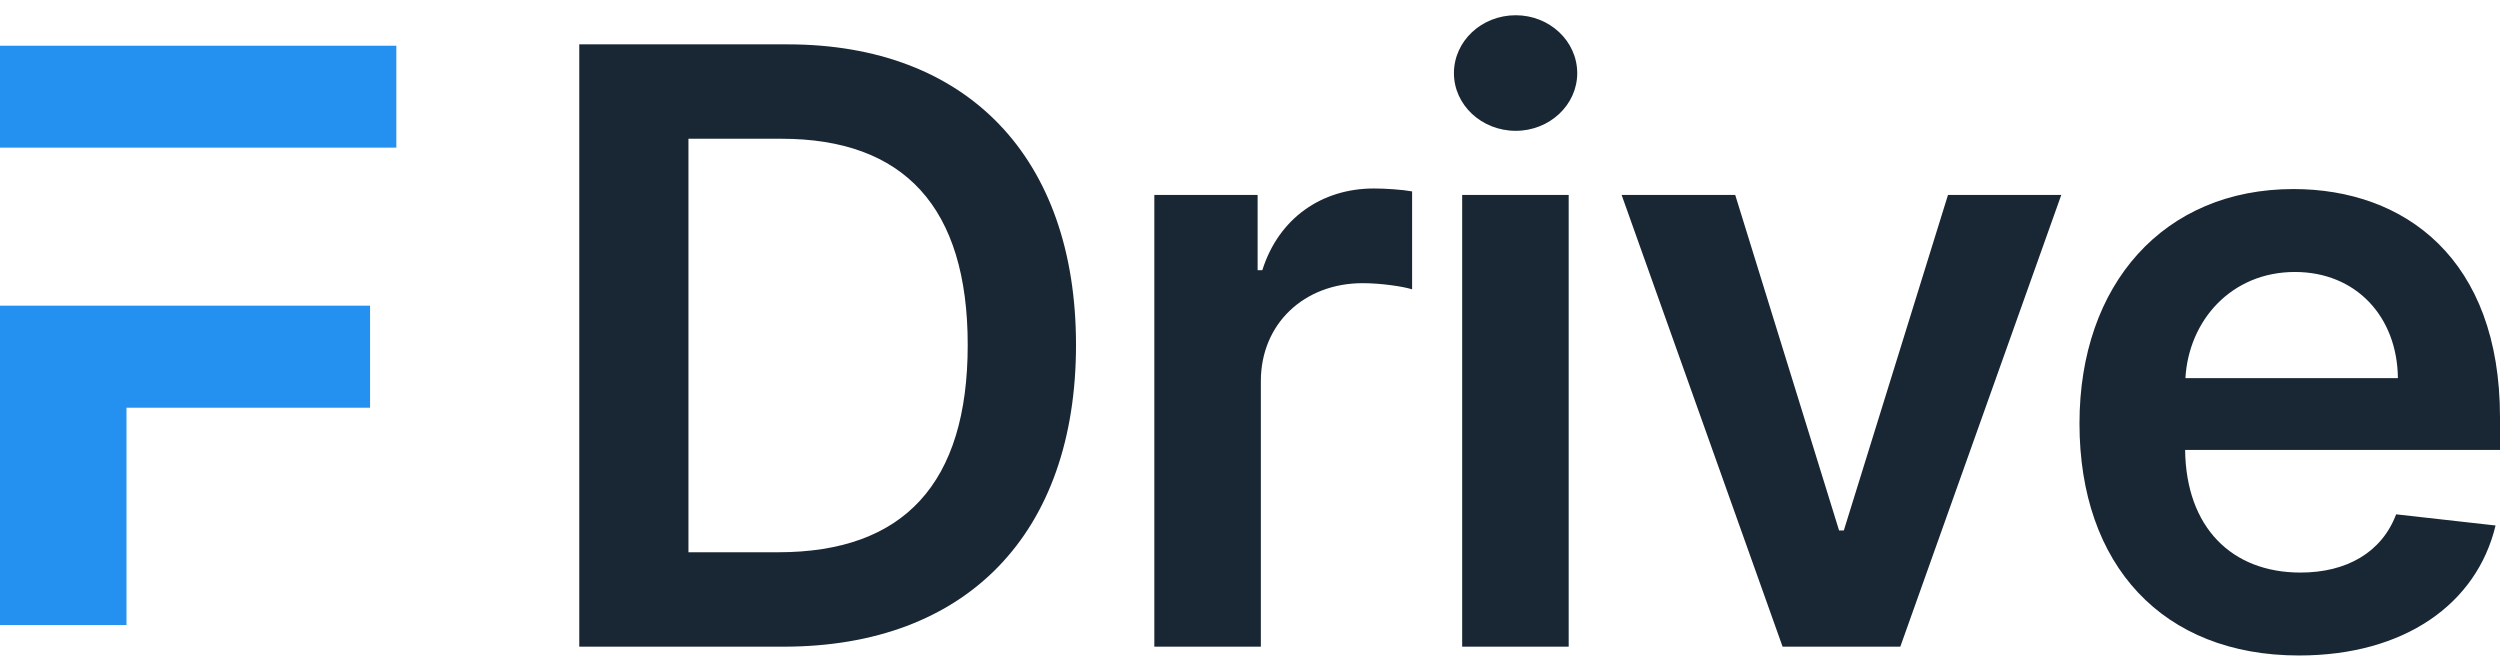
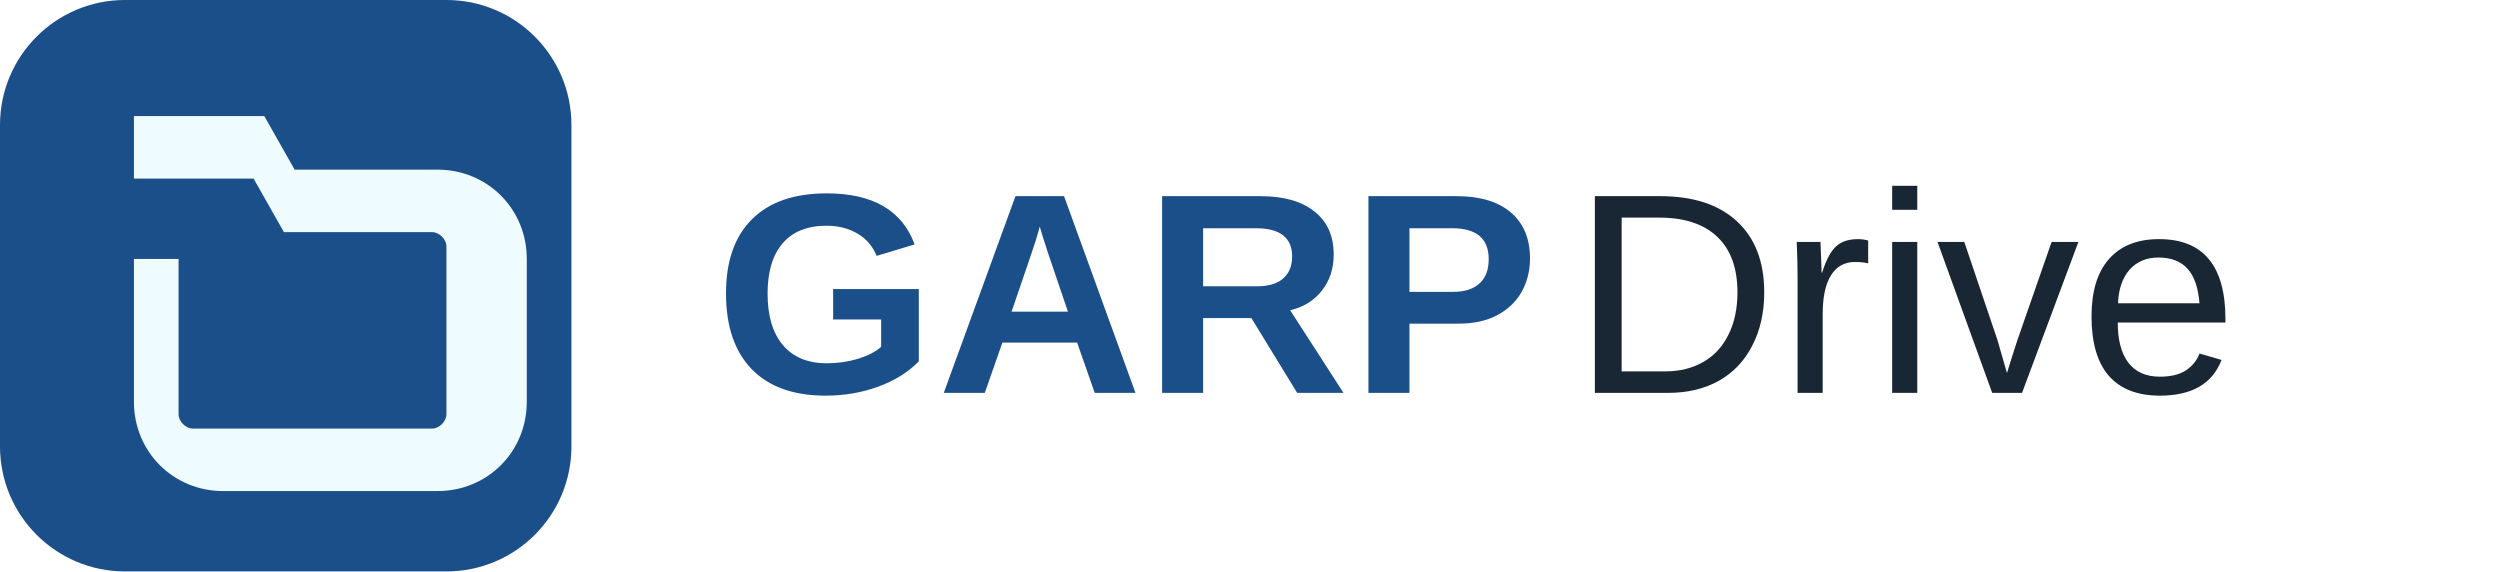
- <svg xmlns="http://www.w3.org/2000/svg" width="82" height="22" viewBox="0 0 82 22" fill="none">
-   <path fill-rule="evenodd" clip-rule="evenodd" d="M0 1.5H13V4.842H0V1.5ZM0 20.5V10.026H12.138V13.373H4.149V20.5H0Z" fill="#2490EF" />
-   <path d="M25.699 21.211C31.722 21.211 35.293 17.487 35.293 11.313C35.293 5.159 31.722 1.455 25.834 1.455H19V21.211H25.699ZM22.581 18.114V4.551H25.631C29.647 4.551 31.741 6.789 31.741 11.313C31.741 15.857 29.647 18.114 25.525 18.114H22.581Z" fill="#192734" />
-   <path d="M37.862 21.211H41.356V12.5C41.356 10.619 42.775 9.288 44.696 9.288C45.284 9.288 46.018 9.394 46.317 9.49V6.278C45.999 6.22 45.448 6.182 45.062 6.182C43.364 6.182 41.945 7.146 41.404 8.863H41.25V6.394H37.862V21.211Z" fill="#192734" />
-   <path d="M47.959 21.211H51.453V6.394H47.959V21.211ZM49.716 4.291C50.826 4.291 51.733 3.442 51.733 2.4C51.733 1.349 50.826 0.5 49.716 0.5C48.596 0.5 47.689 1.349 47.689 2.4C47.689 3.442 48.596 4.291 49.716 4.291Z" fill="#192734" />
-   <path d="M67.61 6.394H63.894L60.477 17.4H60.322L56.915 6.394H53.189L58.469 21.211H62.33L67.61 6.394Z" fill="#192734" />
-   <path d="M75.407 21.5C78.863 21.5 81.237 19.812 81.855 17.236L78.593 16.87C78.12 18.124 76.962 18.78 75.456 18.78C73.197 18.78 71.701 17.294 71.672 14.757H82V13.687C82 8.487 78.873 6.201 75.224 6.201C70.977 6.201 68.207 9.317 68.207 13.889C68.207 18.539 70.938 21.5 75.407 21.5ZM71.682 12.403C71.788 10.513 73.187 8.921 75.272 8.921C77.28 8.921 78.631 10.387 78.651 12.403H71.682Z" fill="#192734" />
+ <svg xmlns="http://www.w3.org/2000/svg" width="140" height="32" viewBox="0 0 140 32" fill="none">
+   <rect width="32" height="32" rx="7" fill="#1B4F8A" />
+   <path d="M24.5 9.5H16.5L14.8 6.5H7.5V10H14.2L15.9 13H24.2C24.6 13 25 13.4 25 13.8V23.2C25 23.6 24.6 24 24.2 24H10.8C10.4 24 10 23.6 10 23.2V14.5H7.5V22.5C7.5 25.3 9.7 27.5 12.5 27.5H24.5C27.3 27.5 29.5 25.3 29.5 22.5V14.5C29.5 11.7 27.3 9.5 24.5 9.5Z" fill="#EEFBFF" />
+   <text x="40" y="22" font-family="Arial, sans-serif" font-weight="700" font-size="16" fill="#1B4F8A">GARP</text>
+   <text x="88" y="22" font-family="Arial, sans-serif" font-weight="400" font-size="16" fill="#192734">Drive</text>
</svg>
